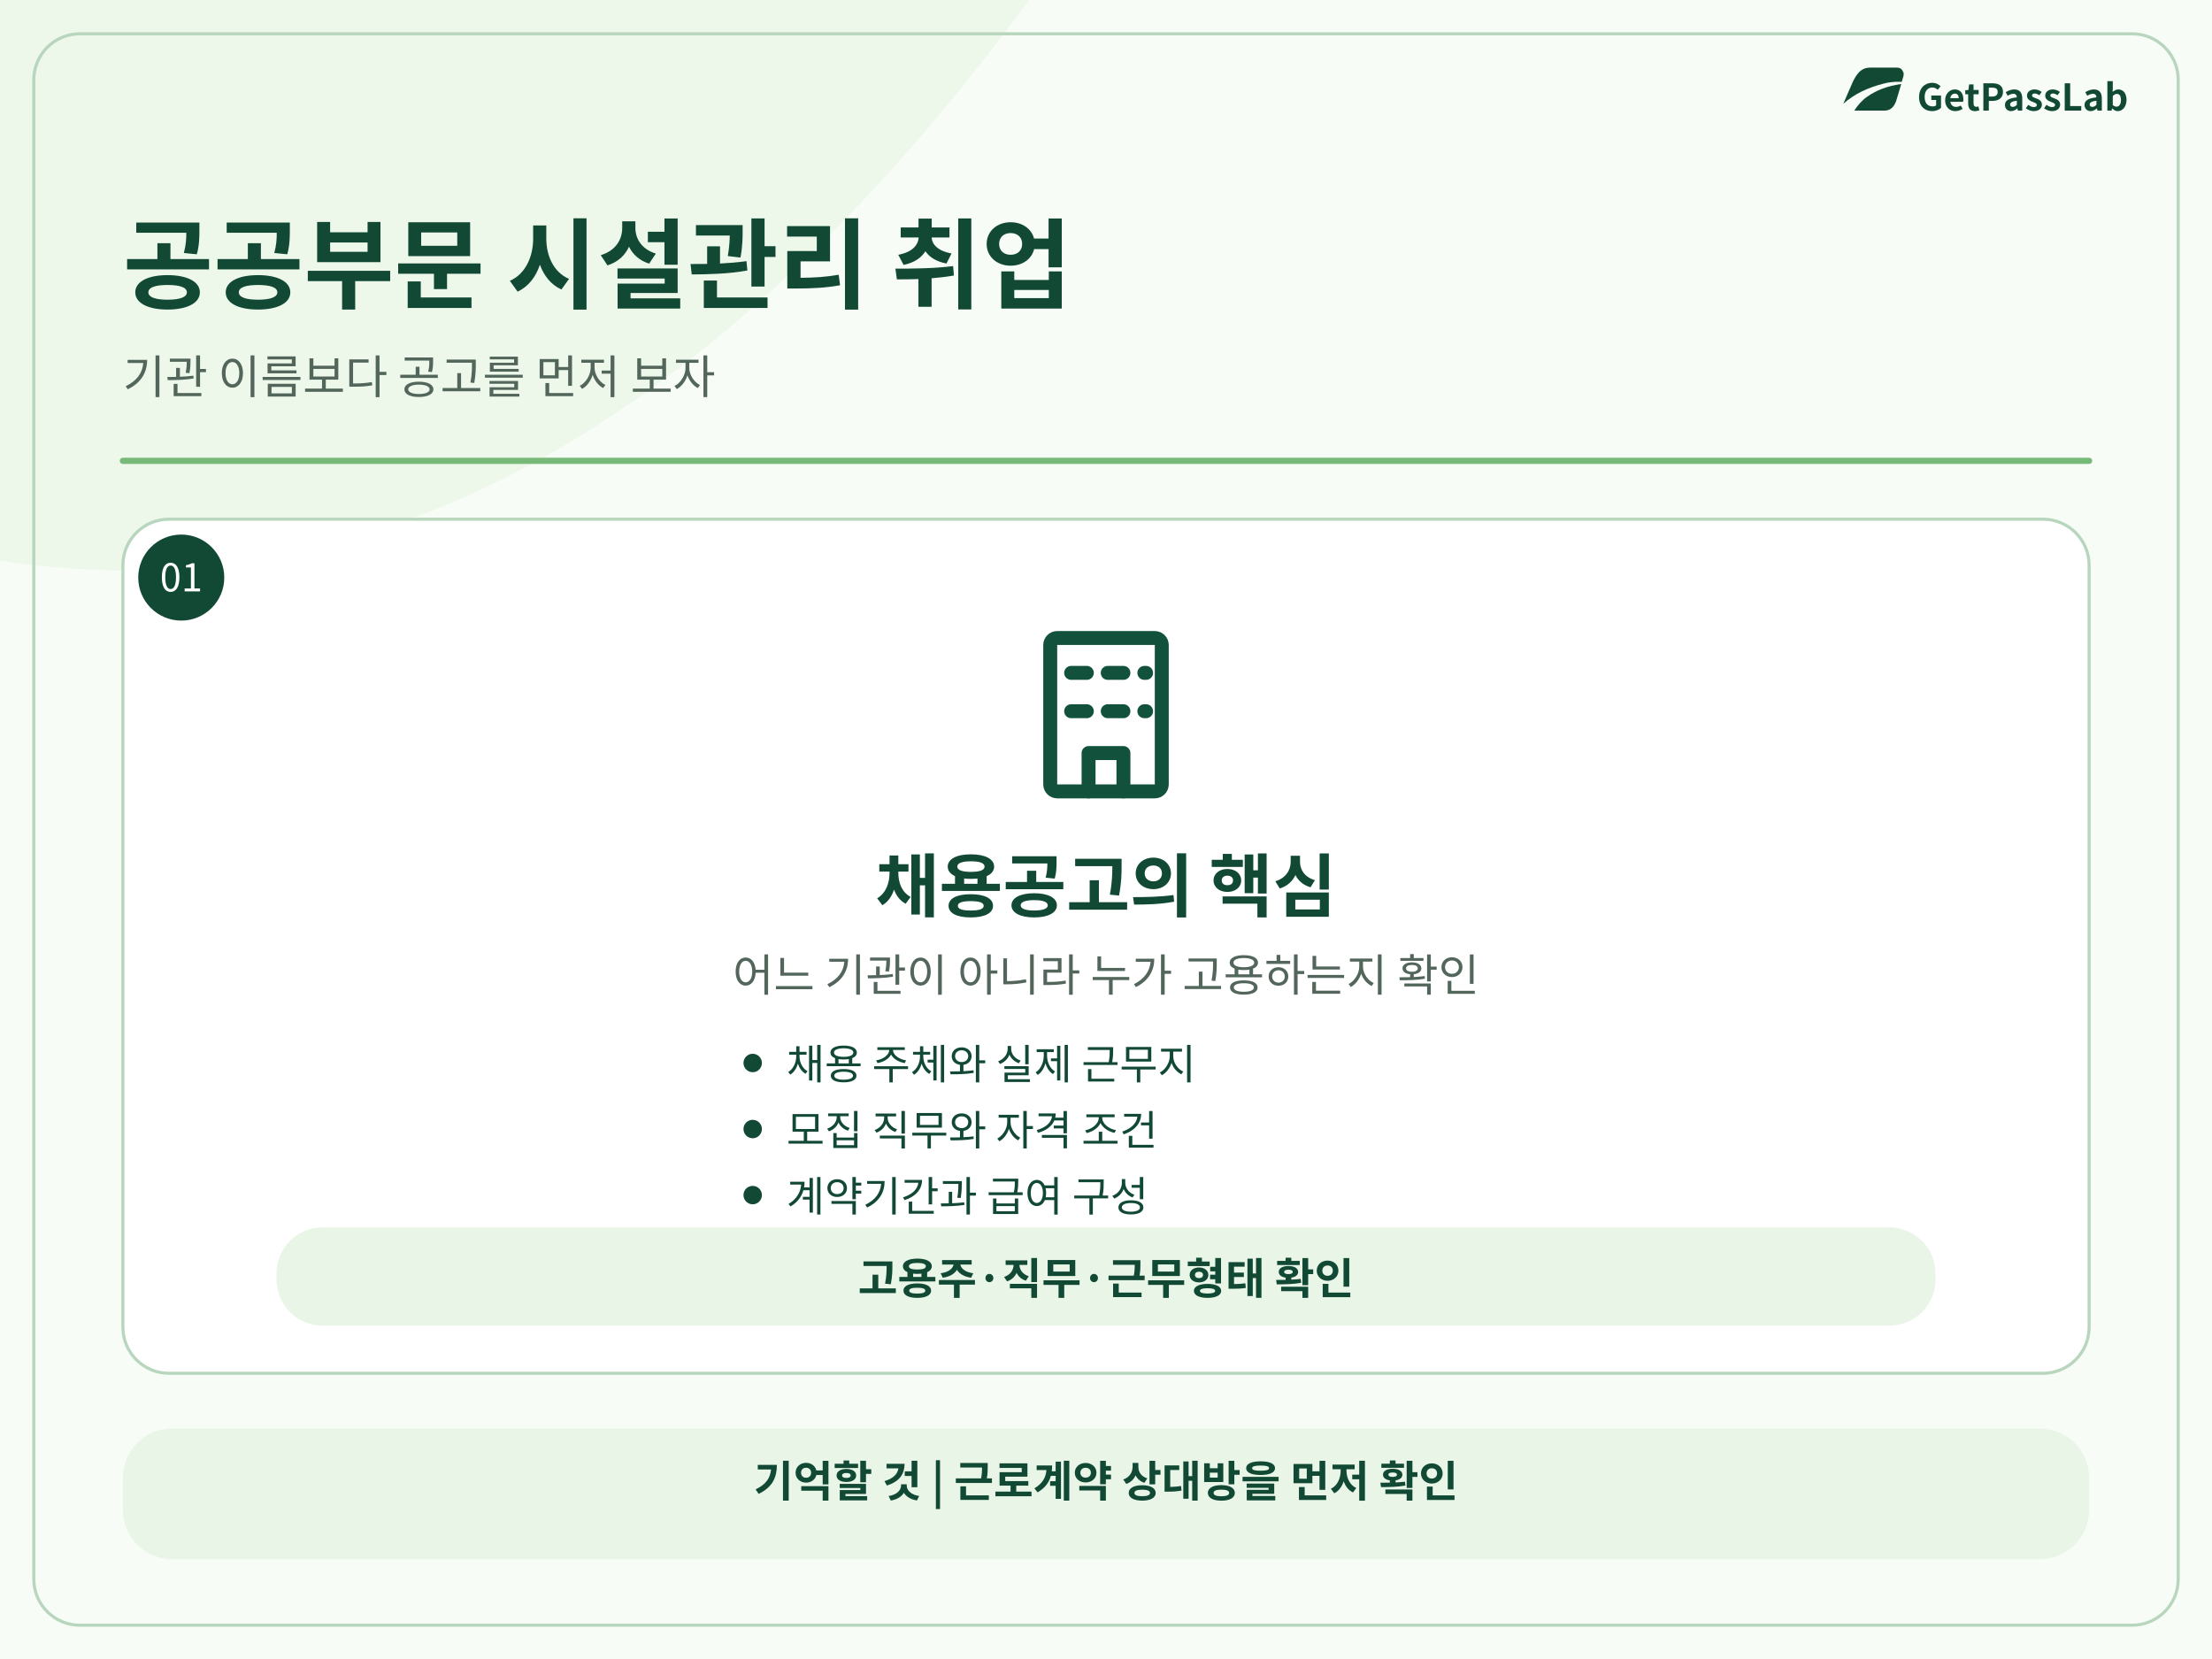
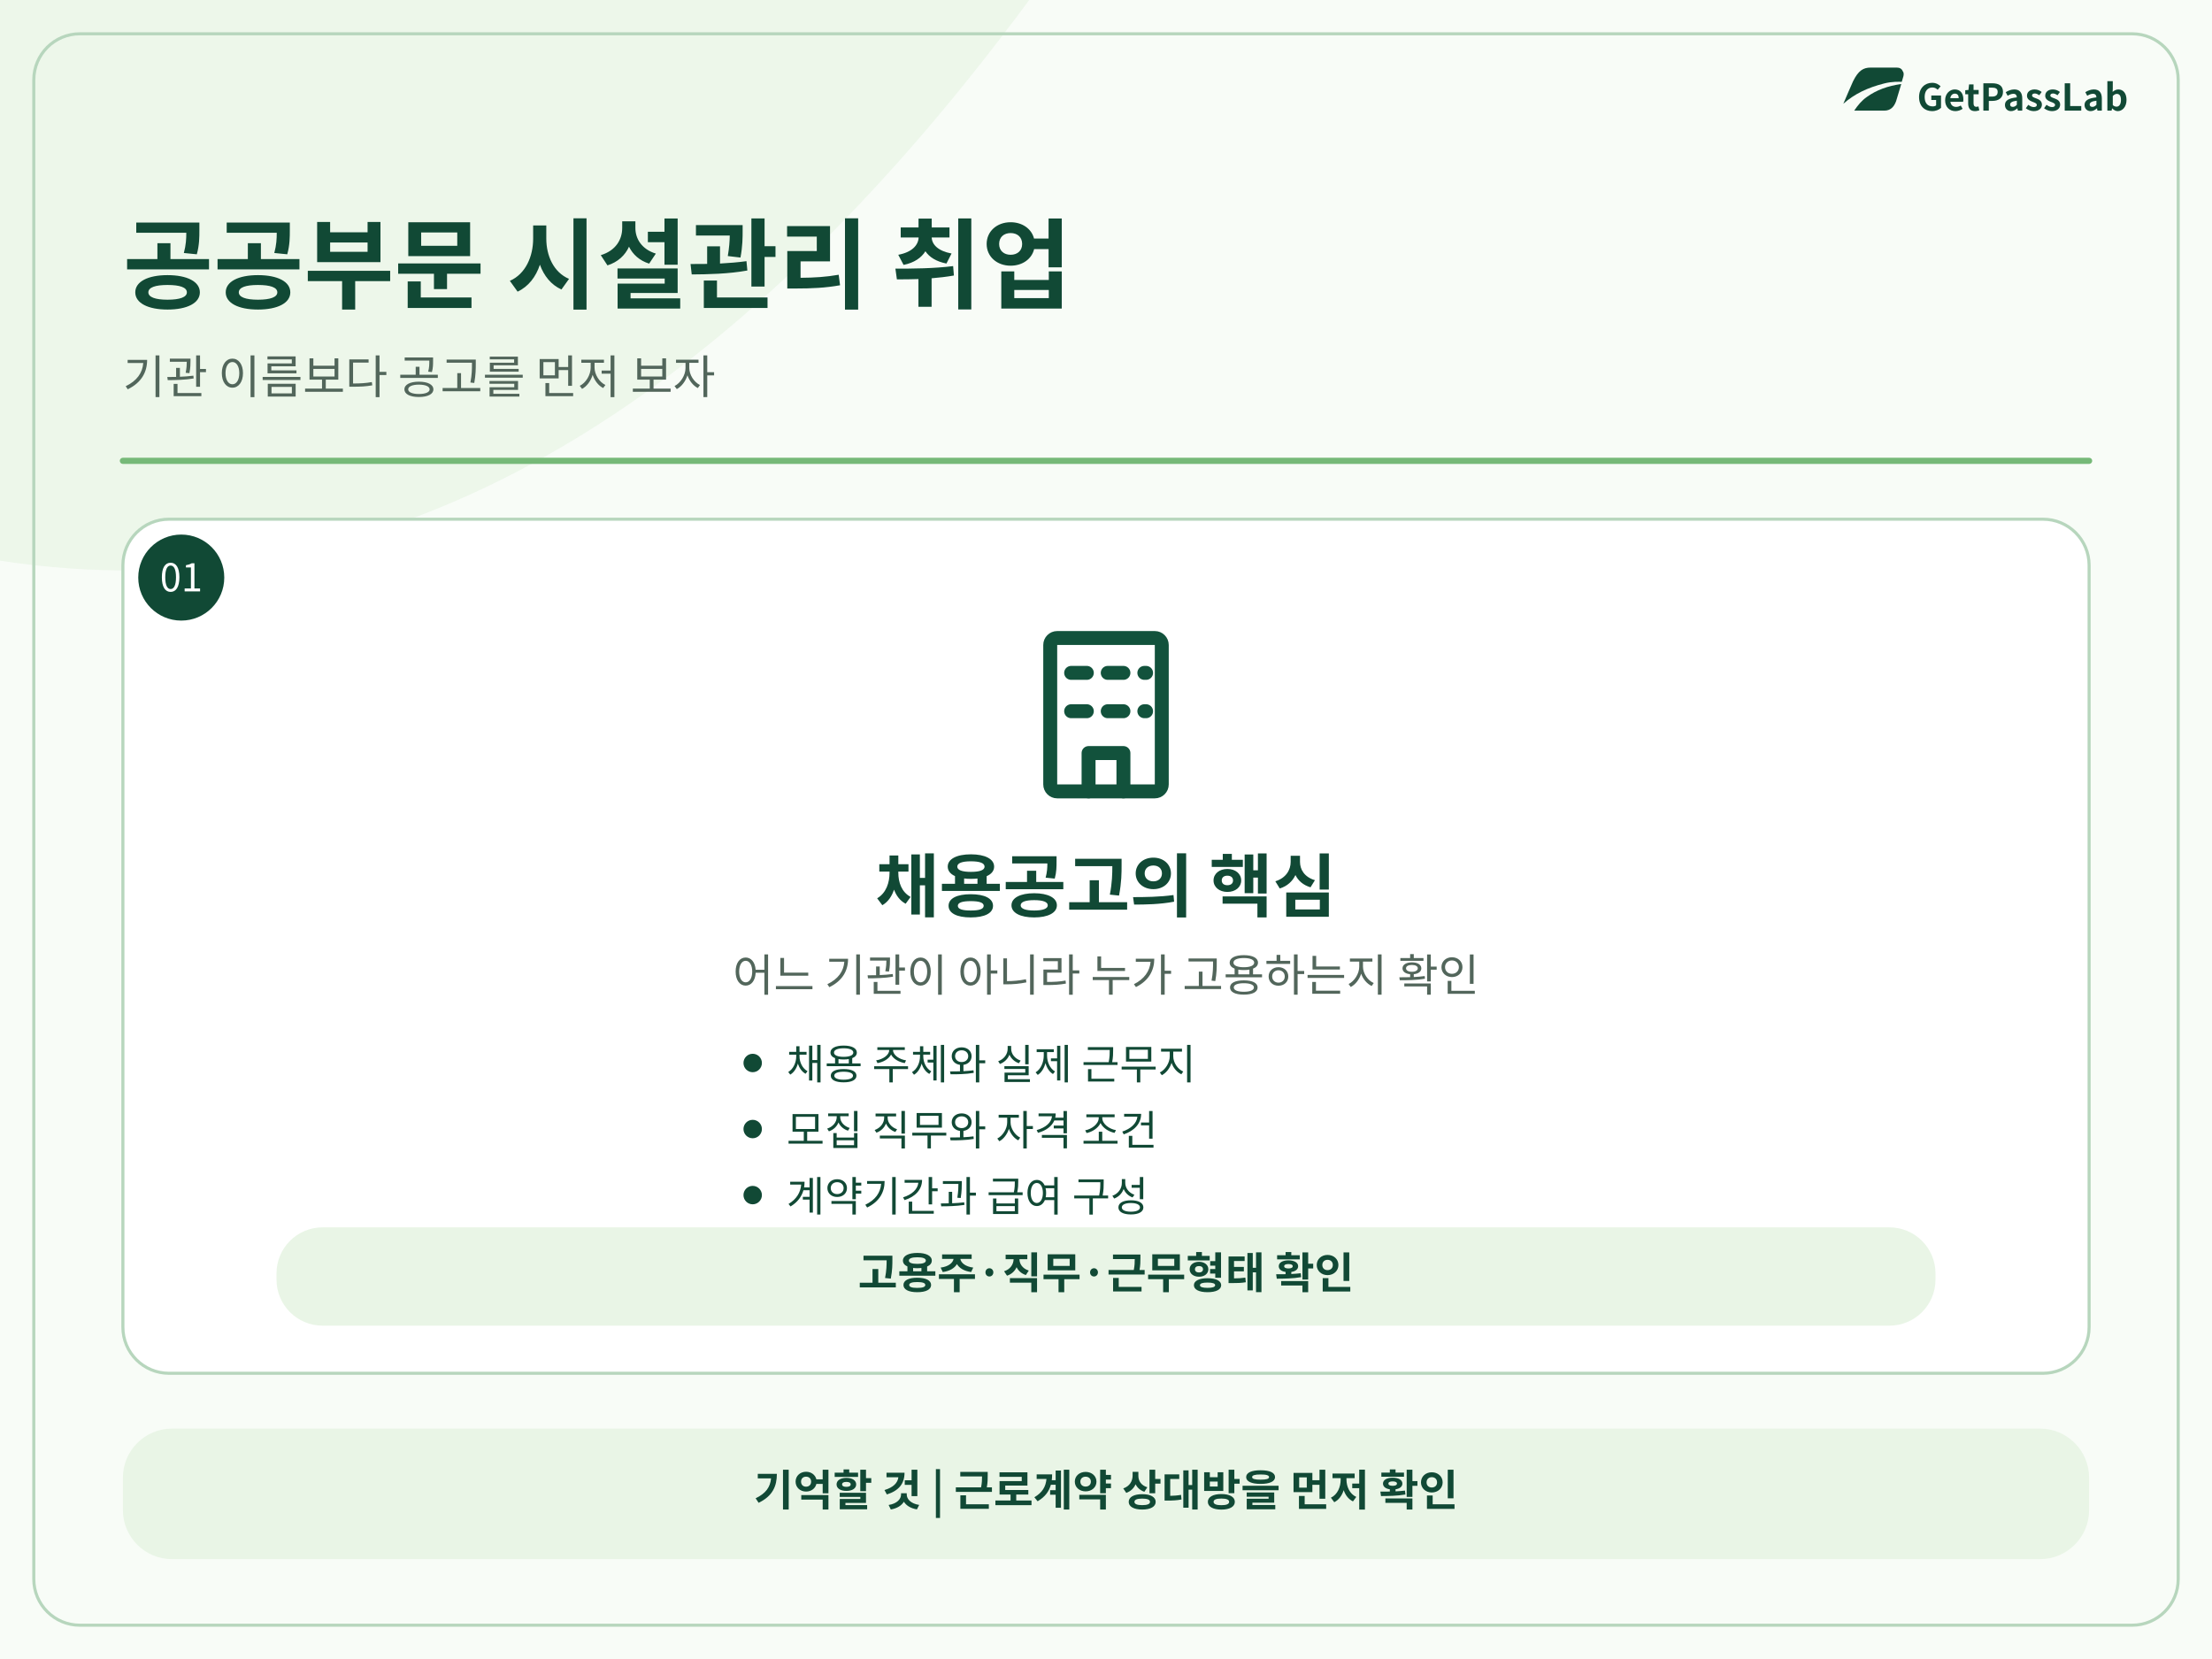
<svg xmlns="http://www.w3.org/2000/svg" width="1440" height="1080" viewBox="0 0 1440 1080" role="img" aria-label="공공부문 시설관리 취업">
  <rect x="0" y="0" width="1440" height="1080" rx="0" fill="#F8FCF7" stroke="none" stroke-width="2" />
  <path d="M0 365Q360 420 670 0H0Z" fill="#E9F5E6" opacity=".75" />
  <rect x="22" y="22" width="1396" height="1036" rx="30" fill="none" stroke="#B7D6BD" stroke-width="2" />
  <g font-family="Noto Sans CJK KR,NanumSquare,Noto Sans KR,Apple SD Gothic Neo,Malgun Gothic,sans-serif">
    <g id="gpl-brand" transform="translate(1200 44)">
      <g transform="scale(.109)">
        <path fill="#114935" d="M355 22C349 6 335 0 319 0H163C120 0 90 17 58 82C40 122 22 165 0 216C68 156 145 120 243 95C293 82 333 85 349 85L359 51C362 37 360 28 355 22Z" />
        <path fill="#114935" d="M346 98C264 110 198 134 141 175C108 198 86 226 65 257H245C281 257 302 236 315 201L346 98Z" />
      </g>
      <text x="48" y="28" font-size="24" font-weight="600" fill="#114935">GetPassLab</text>
    </g>
    <g id="header-fixed">
      <text x="80" y="140" fill="#114935" font-size="64" font-weight="700" text-anchor="start" dominant-baseline="hanging">
        <tspan x="80" dy="0">공공부문 시설관리 취업</tspan>
      </text>
      <text x="80" y="230" fill="#52665B" font-size="30" font-weight="400" text-anchor="start" dominant-baseline="hanging">
        <tspan x="80" dy="0">기관 이름보다 공고를 먼저 보자</tspan>
      </text>
      <path d="M80 300H1360" stroke="#76B978" stroke-width="4" stroke-linecap="round" />
    </g>
    <g id="body-cards" data-count="1" data-top="338">
      <g class="card card-1">
        <rect x="80" y="338" width="1280" height="556" rx="30" fill="#FFFFFF" stroke="#B7D6BD" stroke-width="2" />
        <circle cx="118" cy="376" r="28" fill="#114935" />
        <text x="118" y="385" font-size="25" fill="#FFFFFF" text-anchor="middle">01</text>
        <g transform="translate(661 404) scale(1.134615)" fill="none" stroke="#12523C" stroke-width="8" stroke-linejoin="round" stroke-linecap="round">
          <rect x="20" y="10" width="64" height="88" rx="4" />
          <path d="M32 30h9M53 30h9M74 30h1M32 52h9M53 52h9M74 52h1M42 98V76h20v22" />
        </g>
        <text x="720" y="554" fill="#114935" font-size="45" font-weight="700" text-anchor="middle" dominant-baseline="hanging">
          <tspan x="720" dy="0">채용공고의 핵심</tspan>
        </text>
        <text x="720" y="620" fill="#52665B" font-size="29" font-weight="400" text-anchor="middle" dominant-baseline="hanging">
          <tspan x="720" dy="0">어느 기관이 아니라 누가 고용하는지 확인</tspan>
        </text>
        <circle cx="490" cy="692" r="6" fill="#114935" />
        <text x="512" y="679" fill="#114935" font-size="27" font-weight="400" text-anchor="start" dominant-baseline="hanging">
          <tspan x="512" dy="0">채용 주체와 실제 근무지</tspan>
        </text>
        <circle cx="490" cy="735" r="6" fill="#114935" />
        <text x="512" y="722" fill="#114935" font-size="27" font-weight="400" text-anchor="start" dominant-baseline="hanging">
          <tspan x="512" dy="0">모집 직무와 자격 조건</tspan>
        </text>
        <circle cx="490" cy="778" r="6" fill="#114935" />
        <text x="512" y="765" fill="#114935" font-size="27" font-weight="400" text-anchor="start" dominant-baseline="hanging">
          <tspan x="512" dy="0">계약기간과 급여 구성</tspan>
        </text>
        <rect x="180" y="799" width="1080" height="64" rx="30" fill="#E9F5E6" stroke="none" stroke-width="2" />
-         <text x="720" y="818" fill="#114935" font-size="28" font-weight="700" text-anchor="middle" dominant-baseline="hanging">
-           <tspan x="720" dy="0">고용주·직무·근무형태 확인</tspan>
-         </text>
+         <text class="centered-label" data-center-y="831" x="720" y="831" dy="-0.16em" fill="#114935" font-size="28" font-weight="700" text-anchor="middle" dominant-baseline="central">고용주·직무·근무형태 확인</text>
      </g>
    </g>
    <g id="footer-fixed">
      <rect x="80" y="930" width="1280" height="85" rx="32" fill="#E9F5E6" stroke="none" stroke-width="2" />
-       <text x="720" y="950" fill="#114935" font-size="28" font-weight="700" text-anchor="middle" dominant-baseline="hanging">
-         <tspan x="720" dy="0">기억할 것 | 근로계약 상대방을 먼저 확인</tspan>
-       </text>
+       <text class="centered-label" data-center-y="972.5" x="720" y="972.5" dy="-0.16em" fill="#114935" font-size="28" font-weight="700" text-anchor="middle" dominant-baseline="central">기억할 것 | 근로계약 상대방을 먼저 확인</text>
    </g>
  </g>
</svg>
